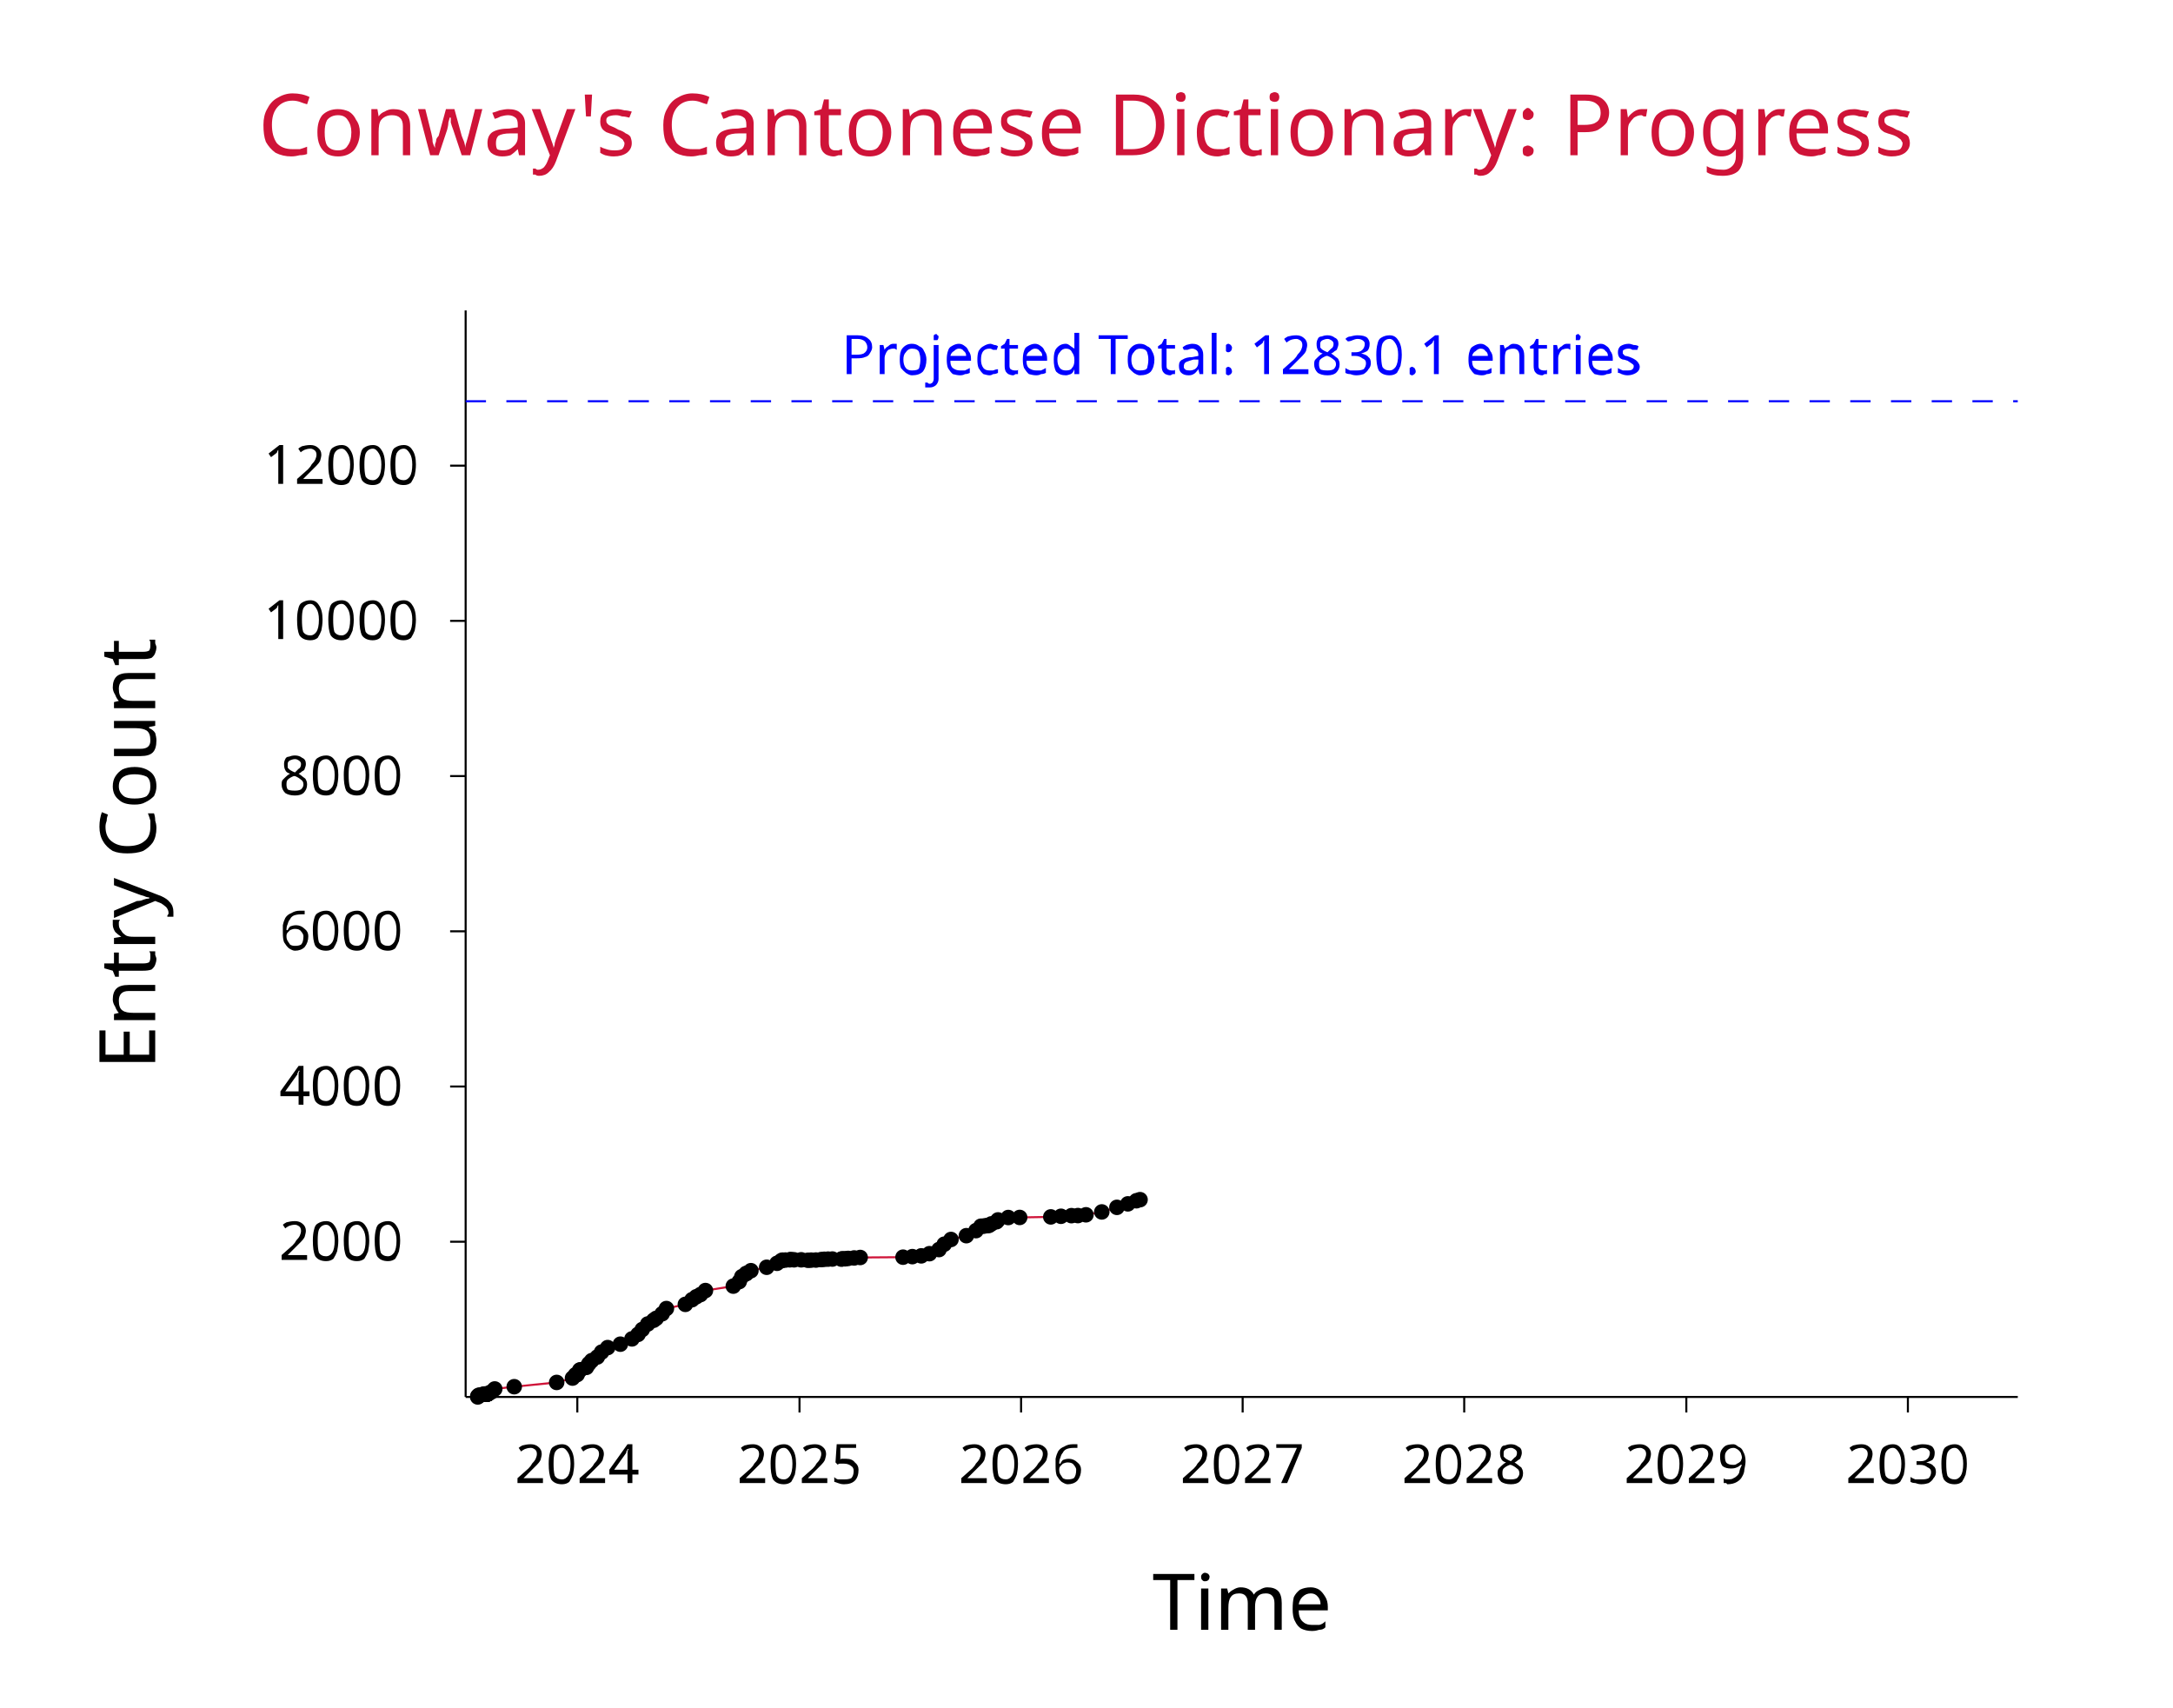
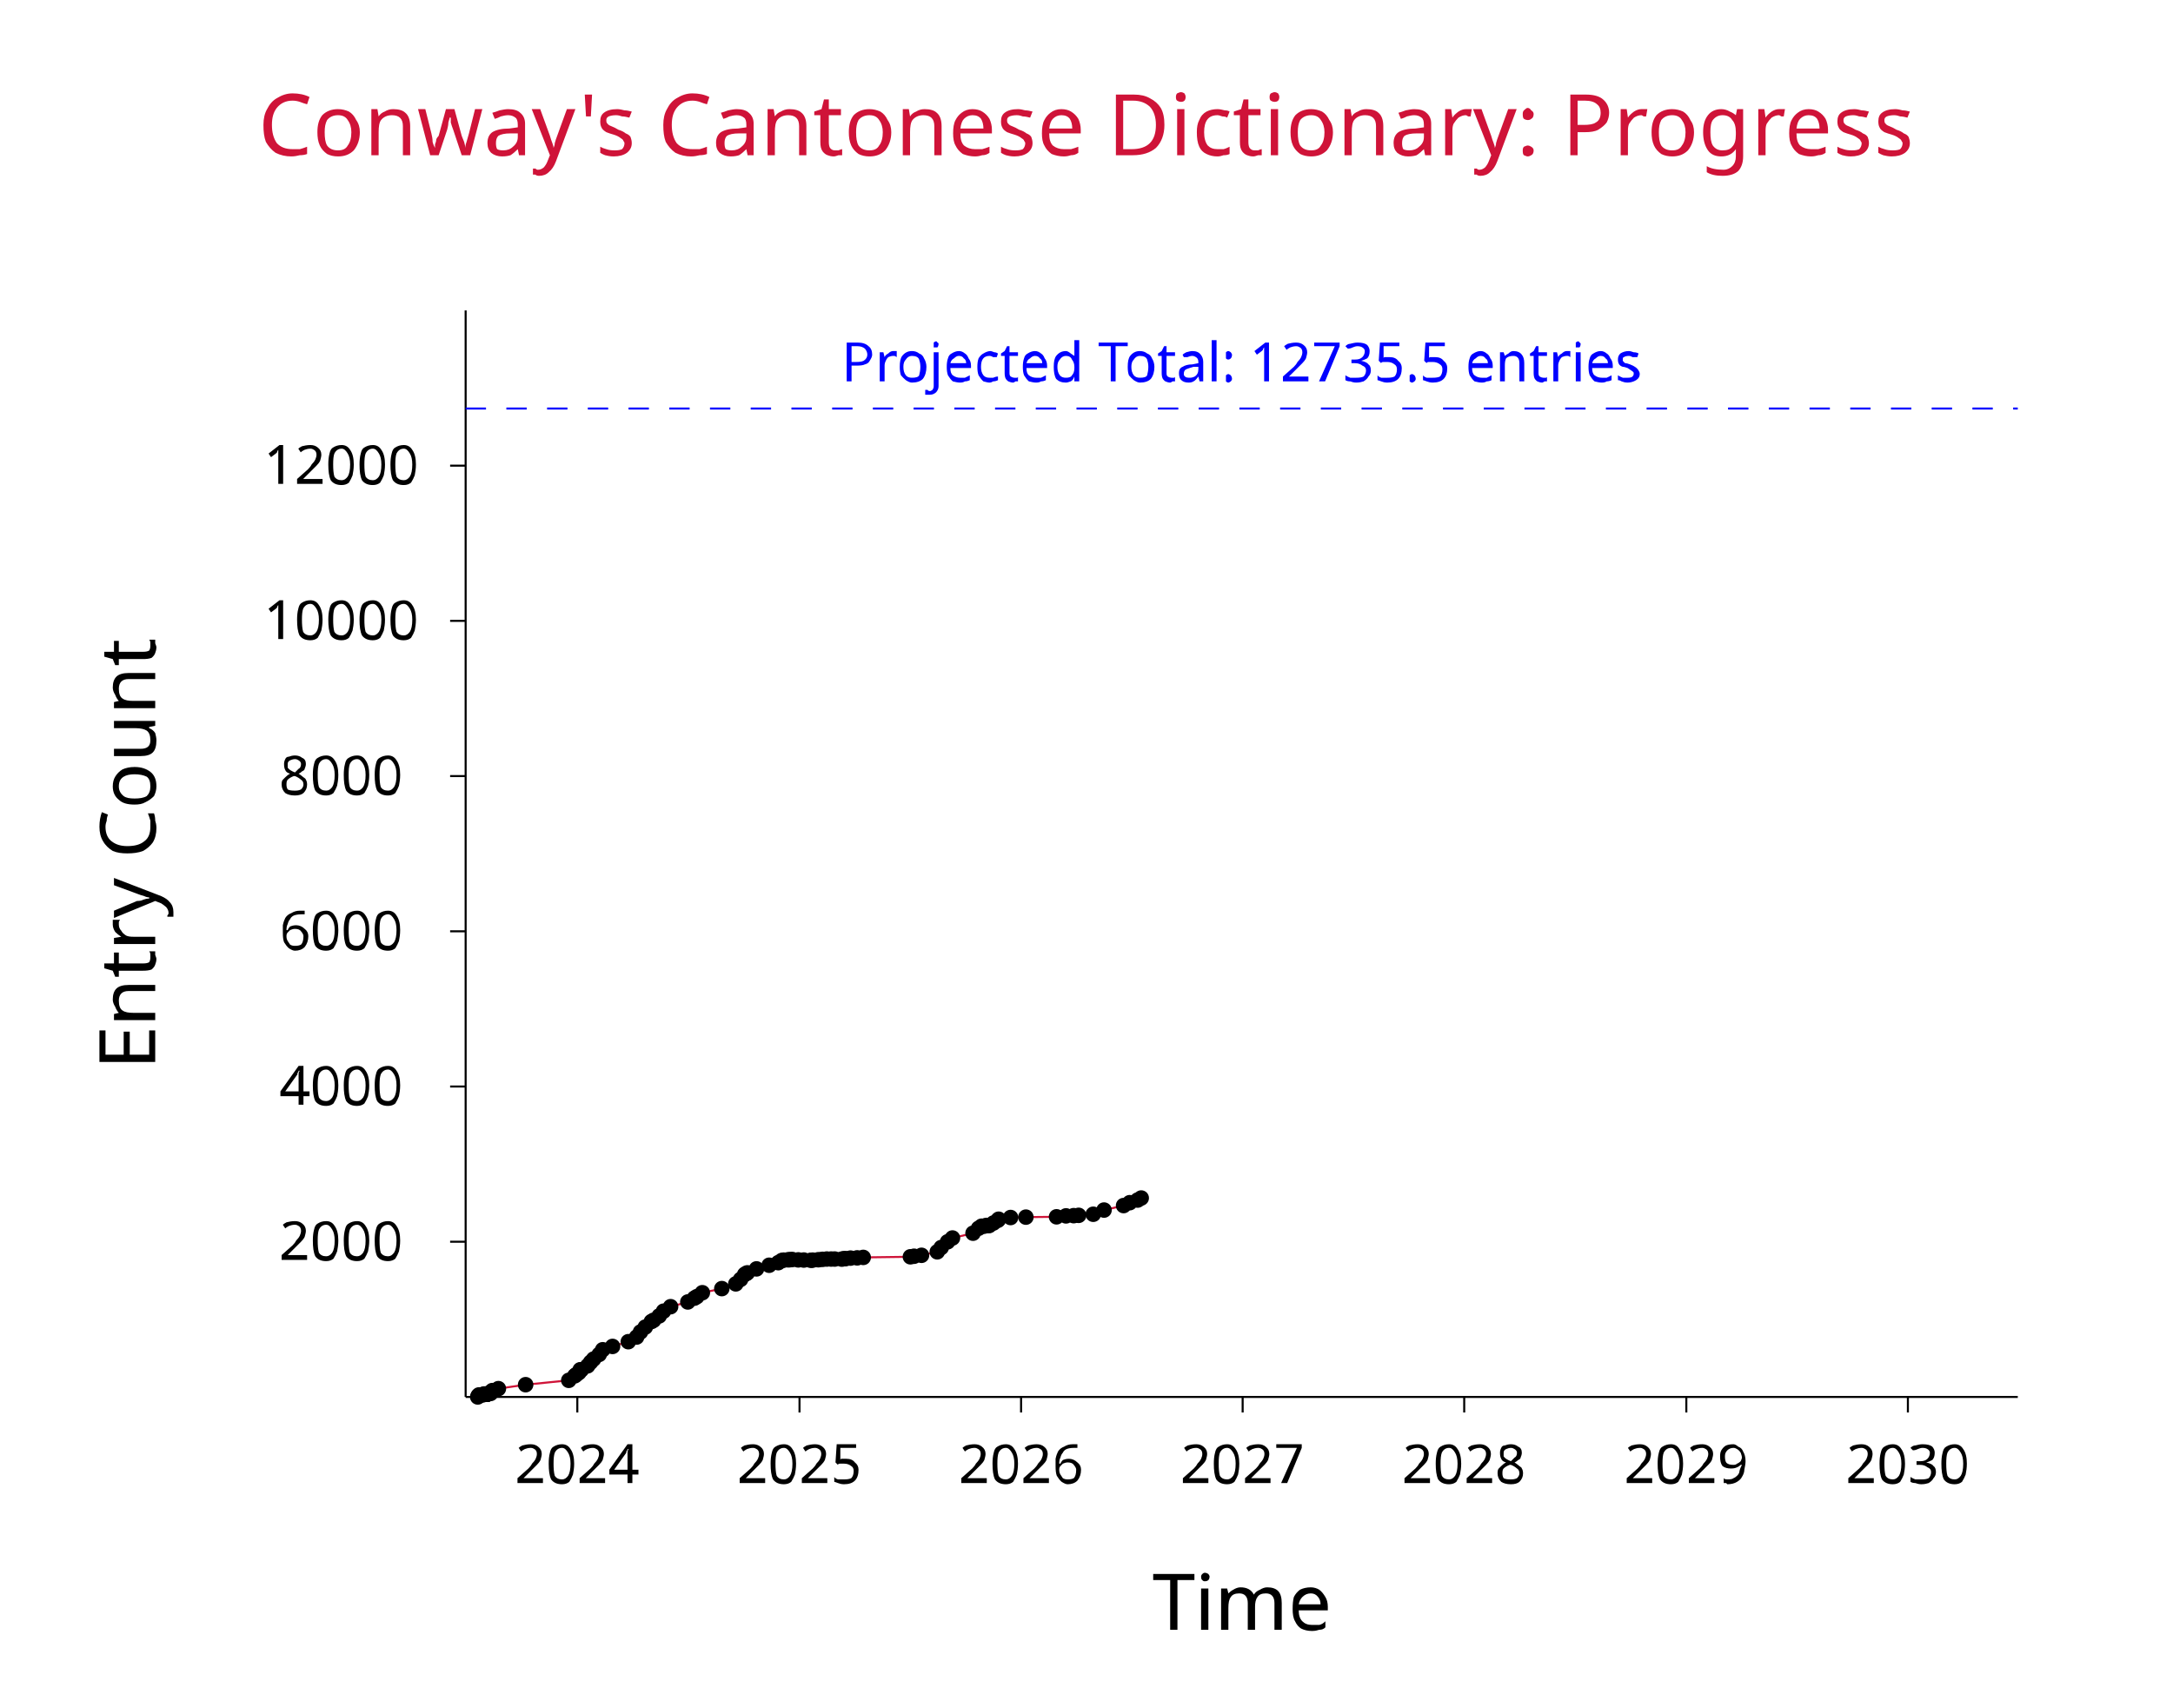
<svg xmlns="http://www.w3.org/2000/svg" viewBox="-6 -4 28 22" width="960px">
  <style>
circle:hover {fill: #cf1338}
circle {fill: black}
line, polyline {stroke: black; stroke-width: 0.104%}polyline {stroke: #cf1338}line.projected {stroke: blue; stroke-dasharray: 1.042%}
polyline {fill: none}text {font-family: sans-serif; font-size: 1px; text-anchor: middle}
text.projected {fill: blue; font-size: 0.7px}
text.tick {font-size: 0.7px}
text.title {fill: #cf1338; font-size: 1.1px}
</style>
  <text class="title" x="8" y="-2">Conway's Cantonese Dictionary: Progress</text>
  <line x1="0" y1="14" x2="20" y2="14" />
  <text x="10" y="14" dy="3em">Time</text>
  <line x1="1.439" y1="14" x2="1.439" y2="14.2" />
  <text class="tick" x="1.439" y="14.2" dy="1.3em">2024</text>
  <line x1="4.302" y1="14" x2="4.302" y2="14.2" />
  <text class="tick" x="4.302" y="14.2" dy="1.3em">2025</text>
  <line x1="7.157" y1="14" x2="7.157" y2="14.2" />
  <text class="tick" x="7.157" y="14.2" dy="1.3em">2026</text>
  <line x1="10.012" y1="14" x2="10.012" y2="14.2" />
  <text class="tick" x="10.012" y="14.2" dy="1.3em">2027</text>
  <line x1="12.867" y1="14" x2="12.867" y2="14.2" />
  <text class="tick" x="12.867" y="14.2" dy="1.3em">2028</text>
  <line x1="15.729" y1="14" x2="15.729" y2="14.2" />
  <text class="tick" x="15.729" y="14.2" dy="1.3em">2029</text>
  <line x1="18.584" y1="14" x2="18.584" y2="14.2" />
  <text class="tick" x="18.584" y="14.2" dy="1.3em">2030</text>
  <line x1="0" y1="14" x2="0" y2="0" />
  <text x="0" y="7" dy="-4em" transform="rotate(-90 0 7)">Entry Count</text>
  <line x1="0" y1="12" x2="-0.2" y2="12" />
  <text class="tick" x="-0.2" y="12" dx="-2em" dy="0.33em">2000</text>
  <line x1="0" y1="10" x2="-0.2" y2="10" />
  <text class="tick" x="-0.2" y="10" dx="-2em" dy="0.33em">4000</text>
  <line x1="0" y1="8" x2="-0.2" y2="8" />
  <text class="tick" x="-0.2" y="8" dx="-2em" dy="0.33em">6000</text>
  <line x1="0" y1="6" x2="-0.2" y2="6" />
  <text class="tick" x="-0.2" y="6" dx="-2em" dy="0.33em">8000</text>
  <line x1="0" y1="4" x2="-0.2" y2="4" />
  <text class="tick" x="-0.2" y="4" dx="-2em" dy="0.33em">10000</text>
  <line x1="0" y1="2" x2="-0.2" y2="2" />
  <text class="tick" x="-0.2" y="2" dx="-2em" dy="0.33em">12000</text>
-   <line class="projected" x1="0" y1="1.17" x2="20" y2="1.17" />
-   <text class="projected" x="10" y="1.17" dy="-0.5em">Projected Total: 12830.1 entries</text>
-   <polyline points="8.69,11.458 8.643,11.472 8.533,11.512 8.392,11.557 8.197,11.616 7.993,11.653 7.889,11.663 7.806,11.664 7.671,11.672 7.54,11.68 7.139,11.687 6.992,11.688 6.86,11.719 6.842,11.742 6.774,11.77 6.743,11.79 6.727,11.79 6.692,11.796 6.664,11.8 6.64,11.8 6.576,11.857 6.452,11.922 6.254,11.971 6.167,12.032 6.099,12.101 5.976,12.154 5.871,12.182 5.756,12.192 5.636,12.199 5.084,12.203 5.006,12.209 4.928,12.215 4.888,12.22 4.855,12.22 4.841,12.224 4.725,12.223 4.67,12.224 4.622,12.226 4.582,12.23 4.513,12.236 4.451,12.237 4.411,12.239 4.324,12.233 4.232,12.233 4.192,12.23 4.176,12.233 4.121,12.236 4.083,12.237 4.067,12.245 4.012,12.278 3.879,12.329 3.676,12.373 3.617,12.41 3.614,12.41 3.559,12.45 3.525,12.514 3.449,12.572 3.09,12.629 3.026,12.681 2.972,12.709 2.917,12.747 2.831,12.807 2.587,12.861 2.532,12.928 2.456,12.987 2.422,13.012 2.346,13.06 2.276,13.131 2.221,13.194 2.143,13.252 1.994,13.32 1.83,13.364 1.752,13.422 1.697,13.485 1.625,13.532 1.588,13.572 1.556,13.619 1.478,13.65 1.469,13.656 1.437,13.712 1.416,13.714 1.377,13.757 1.173,13.813 0.626,13.868 0.375,13.897 0.336,13.932 0.297,13.956 0.282,13.962 0.281,13.962 0.281,13.962 0.28,13.962 0.28,13.962 0.279,13.962 0.274,13.962 0.273,13.962 0.258,13.962 0.251,13.962 0.232,13.963 0.195,13.974 0.17,13.978 0.157,13.99 0.156,14" />
-   <circle cx="8.69" cy="11.458" r="0.1" />
-   <circle cx="8.643" cy="11.472" r="0.1" />
-   <circle cx="8.533" cy="11.512" r="0.1" />
-   <circle cx="8.392" cy="11.557" r="0.1" />
-   <circle cx="8.197" cy="11.616" r="0.1" />
-   <circle cx="7.993" cy="11.653" r="0.1" />
-   <circle cx="7.889" cy="11.663" r="0.1" />
-   <circle cx="7.806" cy="11.664" r="0.1" />
-   <circle cx="7.671" cy="11.672" r="0.1" />
-   <circle cx="7.54" cy="11.68" r="0.1" />
-   <circle cx="7.139" cy="11.687" r="0.1" />
-   <circle cx="6.992" cy="11.688" r="0.1" />
-   <circle cx="6.86" cy="11.719" r="0.1" />
-   <circle cx="6.842" cy="11.742" r="0.1" />
-   <circle cx="6.774" cy="11.77" r="0.1" />
-   <circle cx="6.743" cy="11.79" r="0.1" />
-   <circle cx="6.727" cy="11.79" r="0.1" />
-   <circle cx="6.692" cy="11.796" r="0.1" />
-   <circle cx="6.664" cy="11.8" r="0.1" />
-   <circle cx="6.64" cy="11.8" r="0.1" />
-   <circle cx="6.576" cy="11.857" r="0.1" />
-   <circle cx="6.452" cy="11.922" r="0.1" />
-   <circle cx="6.254" cy="11.971" r="0.1" />
-   <circle cx="6.167" cy="12.032" r="0.1" />
-   <circle cx="6.099" cy="12.101" r="0.1" />
-   <circle cx="5.976" cy="12.154" r="0.1" />
-   <circle cx="5.871" cy="12.182" r="0.1" />
-   <circle cx="5.756" cy="12.192" r="0.1" />
-   <circle cx="5.636" cy="12.199" r="0.1" />
-   <circle cx="5.084" cy="12.203" r="0.1" />
-   <circle cx="5.006" cy="12.209" r="0.1" />
-   <circle cx="4.928" cy="12.215" r="0.1" />
-   <circle cx="4.888" cy="12.22" r="0.1" />
-   <circle cx="4.855" cy="12.22" r="0.1" />
-   <circle cx="4.841" cy="12.224" r="0.1" />
-   <circle cx="4.725" cy="12.223" r="0.1" />
-   <circle cx="4.67" cy="12.224" r="0.1" />
-   <circle cx="4.622" cy="12.226" r="0.1" />
-   <circle cx="4.582" cy="12.23" r="0.1" />
-   <circle cx="4.513" cy="12.236" r="0.1" />
-   <circle cx="4.451" cy="12.237" r="0.1" />
-   <circle cx="4.411" cy="12.239" r="0.1" />
-   <circle cx="4.324" cy="12.233" r="0.1" />
-   <circle cx="4.232" cy="12.233" r="0.1" />
-   <circle cx="4.192" cy="12.23" r="0.1" />
-   <circle cx="4.176" cy="12.233" r="0.1" />
-   <circle cx="4.121" cy="12.236" r="0.1" />
-   <circle cx="4.083" cy="12.237" r="0.1" />
-   <circle cx="4.067" cy="12.245" r="0.1" />
-   <circle cx="4.012" cy="12.278" r="0.1" />
-   <circle cx="3.879" cy="12.329" r="0.1" />
-   <circle cx="3.676" cy="12.373" r="0.1" />
-   <circle cx="3.617" cy="12.41" r="0.1" />
-   <circle cx="3.614" cy="12.41" r="0.1" />
-   <circle cx="3.559" cy="12.45" r="0.1" />
-   <circle cx="3.525" cy="12.514" r="0.1" />
-   <circle cx="3.449" cy="12.572" r="0.1" />
-   <circle cx="3.09" cy="12.629" r="0.1" />
-   <circle cx="3.026" cy="12.681" r="0.1" />
-   <circle cx="2.972" cy="12.709" r="0.1" />
-   <circle cx="2.917" cy="12.747" r="0.1" />
-   <circle cx="2.831" cy="12.807" r="0.1" />
-   <circle cx="2.587" cy="12.861" r="0.1" />
-   <circle cx="2.532" cy="12.928" r="0.1" />
-   <circle cx="2.456" cy="12.987" r="0.1" />
+   <line class="projected" x1="0" y1="1.264" x2="20" y2="1.264" />
+   <text class="projected" x="10" y="1.264" dy="-0.5em">Projected Total: 12735.5 entries</text>
+   <polyline points="8.705,11.437 8.659,11.463 8.557,11.497 8.478,11.534 8.226,11.592 8.087,11.646 7.899,11.66 7.835,11.664 7.736,11.667 7.614,11.679 7.219,11.683 7.022,11.688 6.868,11.71 6.858,11.724 6.801,11.759 6.748,11.79 6.739,11.79 6.711,11.79 6.679,11.8 6.648,11.8 6.609,11.827 6.538,11.89 6.273,11.952 6.21,12.001 6.128,12.075 6.077,12.13 5.874,12.175 5.778,12.187 5.731,12.194 5.123,12.202 5.045,12.208 4.959,12.211 4.896,12.218 4.872,12.219 4.847,12.224 4.755,12.223 4.709,12.223 4.654,12.223 4.599,12.227 4.545,12.232 4.471,12.237 4.448,12.239 4.357,12.236 4.286,12.234 4.208,12.229 4.177,12.232 4.153,12.233 4.098,12.237 4.074,12.242 4.028,12.27 3.911,12.303 3.748,12.35 3.63,12.401 3.615,12.41 3.596,12.421 3.543,12.485 3.481,12.543 3.301,12.604 3.05,12.657 2.98,12.707 2.948,12.727 2.863,12.776 2.641,12.837 2.55,12.895 2.494,12.956 2.422,13.012 2.393,13.029 2.315,13.1 2.253,13.163 2.203,13.228 2.096,13.288 1.893,13.349 1.766,13.392 1.721,13.452 1.649,13.512 1.611,13.552 1.572,13.599 1.492,13.65 1.476,13.65 1.459,13.687 1.424,13.713 1.406,13.728 1.329,13.786 0.773,13.842 0.422,13.893 0.344,13.918 0.321,13.955 0.287,13.962 0.282,13.962 0.281,13.962 0.281,13.962 0.28,13.962 0.279,13.962 0.274,13.962 0.273,13.962 0.265,13.962 0.258,13.962 0.235,13.962 0.219,13.974 0.172,13.974 0.162,13.986 0.156,14" />
+   <circle cx="8.705" cy="11.437" r="0.1" />
+   <circle cx="8.659" cy="11.463" r="0.1" />
+   <circle cx="8.557" cy="11.497" r="0.1" />
+   <circle cx="8.478" cy="11.534" r="0.1" />
+   <circle cx="8.226" cy="11.592" r="0.1" />
+   <circle cx="8.087" cy="11.646" r="0.1" />
+   <circle cx="7.899" cy="11.66" r="0.1" />
+   <circle cx="7.835" cy="11.664" r="0.1" />
+   <circle cx="7.736" cy="11.667" r="0.1" />
+   <circle cx="7.614" cy="11.679" r="0.1" />
+   <circle cx="7.219" cy="11.683" r="0.1" />
+   <circle cx="7.022" cy="11.688" r="0.1" />
+   <circle cx="6.868" cy="11.71" r="0.1" />
+   <circle cx="6.858" cy="11.724" r="0.1" />
+   <circle cx="6.801" cy="11.759" r="0.1" />
+   <circle cx="6.748" cy="11.79" r="0.1" />
+   <circle cx="6.739" cy="11.79" r="0.1" />
+   <circle cx="6.711" cy="11.79" r="0.1" />
+   <circle cx="6.679" cy="11.8" r="0.1" />
+   <circle cx="6.648" cy="11.8" r="0.1" />
+   <circle cx="6.609" cy="11.827" r="0.1" />
+   <circle cx="6.538" cy="11.89" r="0.1" />
+   <circle cx="6.273" cy="11.952" r="0.1" />
+   <circle cx="6.21" cy="12.001" r="0.1" />
+   <circle cx="6.128" cy="12.075" r="0.1" />
+   <circle cx="6.077" cy="12.13" r="0.1" />
+   <circle cx="5.874" cy="12.175" r="0.1" />
+   <circle cx="5.778" cy="12.187" r="0.1" />
+   <circle cx="5.731" cy="12.194" r="0.1" />
+   <circle cx="5.123" cy="12.202" r="0.1" />
+   <circle cx="5.045" cy="12.208" r="0.1" />
+   <circle cx="4.959" cy="12.211" r="0.1" />
+   <circle cx="4.896" cy="12.218" r="0.1" />
+   <circle cx="4.872" cy="12.219" r="0.1" />
+   <circle cx="4.847" cy="12.224" r="0.1" />
+   <circle cx="4.755" cy="12.223" r="0.1" />
+   <circle cx="4.709" cy="12.223" r="0.1" />
+   <circle cx="4.654" cy="12.223" r="0.1" />
+   <circle cx="4.599" cy="12.227" r="0.1" />
+   <circle cx="4.545" cy="12.232" r="0.1" />
+   <circle cx="4.471" cy="12.237" r="0.1" />
+   <circle cx="4.448" cy="12.239" r="0.1" />
+   <circle cx="4.357" cy="12.236" r="0.1" />
+   <circle cx="4.286" cy="12.234" r="0.1" />
+   <circle cx="4.208" cy="12.229" r="0.1" />
+   <circle cx="4.177" cy="12.232" r="0.1" />
+   <circle cx="4.153" cy="12.233" r="0.1" />
+   <circle cx="4.098" cy="12.237" r="0.1" />
+   <circle cx="4.074" cy="12.242" r="0.1" />
+   <circle cx="4.028" cy="12.27" r="0.1" />
+   <circle cx="3.911" cy="12.303" r="0.1" />
+   <circle cx="3.748" cy="12.35" r="0.1" />
+   <circle cx="3.63" cy="12.401" r="0.1" />
+   <circle cx="3.615" cy="12.41" r="0.1" />
+   <circle cx="3.596" cy="12.421" r="0.1" />
+   <circle cx="3.543" cy="12.485" r="0.1" />
+   <circle cx="3.481" cy="12.543" r="0.1" />
+   <circle cx="3.301" cy="12.604" r="0.1" />
+   <circle cx="3.05" cy="12.657" r="0.1" />
+   <circle cx="2.98" cy="12.707" r="0.1" />
+   <circle cx="2.948" cy="12.727" r="0.1" />
+   <circle cx="2.863" cy="12.776" r="0.1" />
+   <circle cx="2.641" cy="12.837" r="0.1" />
+   <circle cx="2.55" cy="12.895" r="0.1" />
+   <circle cx="2.494" cy="12.956" r="0.1" />
  <circle cx="2.422" cy="13.012" r="0.1" />
-   <circle cx="2.346" cy="13.06" r="0.1" />
-   <circle cx="2.276" cy="13.131" r="0.1" />
-   <circle cx="2.221" cy="13.194" r="0.1" />
-   <circle cx="2.143" cy="13.252" r="0.1" />
-   <circle cx="1.994" cy="13.32" r="0.1" />
-   <circle cx="1.83" cy="13.364" r="0.1" />
-   <circle cx="1.752" cy="13.422" r="0.1" />
-   <circle cx="1.697" cy="13.485" r="0.1" />
-   <circle cx="1.625" cy="13.532" r="0.1" />
-   <circle cx="1.588" cy="13.572" r="0.1" />
-   <circle cx="1.556" cy="13.619" r="0.1" />
-   <circle cx="1.478" cy="13.65" r="0.1" />
-   <circle cx="1.469" cy="13.656" r="0.1" />
-   <circle cx="1.437" cy="13.712" r="0.1" />
-   <circle cx="1.416" cy="13.714" r="0.1" />
-   <circle cx="1.377" cy="13.757" r="0.1" />
-   <circle cx="1.173" cy="13.813" r="0.1" />
-   <circle cx="0.626" cy="13.868" r="0.1" />
-   <circle cx="0.375" cy="13.897" r="0.1" />
-   <circle cx="0.336" cy="13.932" r="0.1" />
-   <circle cx="0.297" cy="13.956" r="0.1" />
+   <circle cx="2.393" cy="13.029" r="0.1" />
+   <circle cx="2.315" cy="13.1" r="0.1" />
+   <circle cx="2.253" cy="13.163" r="0.1" />
+   <circle cx="2.203" cy="13.228" r="0.1" />
+   <circle cx="2.096" cy="13.288" r="0.1" />
+   <circle cx="1.893" cy="13.349" r="0.1" />
+   <circle cx="1.766" cy="13.392" r="0.1" />
+   <circle cx="1.721" cy="13.452" r="0.1" />
+   <circle cx="1.649" cy="13.512" r="0.1" />
+   <circle cx="1.611" cy="13.552" r="0.1" />
+   <circle cx="1.572" cy="13.599" r="0.1" />
+   <circle cx="1.492" cy="13.65" r="0.1" />
+   <circle cx="1.476" cy="13.65" r="0.1" />
+   <circle cx="1.459" cy="13.687" r="0.1" />
+   <circle cx="1.424" cy="13.713" r="0.1" />
+   <circle cx="1.406" cy="13.728" r="0.1" />
+   <circle cx="1.329" cy="13.786" r="0.1" />
+   <circle cx="0.773" cy="13.842" r="0.1" />
+   <circle cx="0.422" cy="13.893" r="0.1" />
+   <circle cx="0.344" cy="13.918" r="0.1" />
+   <circle cx="0.321" cy="13.955" r="0.1" />
+   <circle cx="0.287" cy="13.962" r="0.1" />
  <circle cx="0.282" cy="13.962" r="0.1" />
  <circle cx="0.281" cy="13.962" r="0.1" />
  <circle cx="0.281" cy="13.962" r="0.1" />
  <circle cx="0.28" cy="13.962" r="0.1" />
-   <circle cx="0.28" cy="13.962" r="0.1" />
  <circle cx="0.279" cy="13.962" r="0.1" />
  <circle cx="0.274" cy="13.962" r="0.1" />
  <circle cx="0.273" cy="13.962" r="0.1" />
+   <circle cx="0.265" cy="13.962" r="0.1" />
  <circle cx="0.258" cy="13.962" r="0.1" />
-   <circle cx="0.251" cy="13.962" r="0.1" />
-   <circle cx="0.232" cy="13.963" r="0.1" />
-   <circle cx="0.195" cy="13.974" r="0.1" />
-   <circle cx="0.17" cy="13.978" r="0.1" />
-   <circle cx="0.157" cy="13.99" r="0.1" />
+   <circle cx="0.235" cy="13.962" r="0.1" />
+   <circle cx="0.219" cy="13.974" r="0.1" />
+   <circle cx="0.172" cy="13.974" r="0.1" />
+   <circle cx="0.162" cy="13.986" r="0.1" />
  <circle cx="0.156" cy="14" r="0.1" />
</svg>
